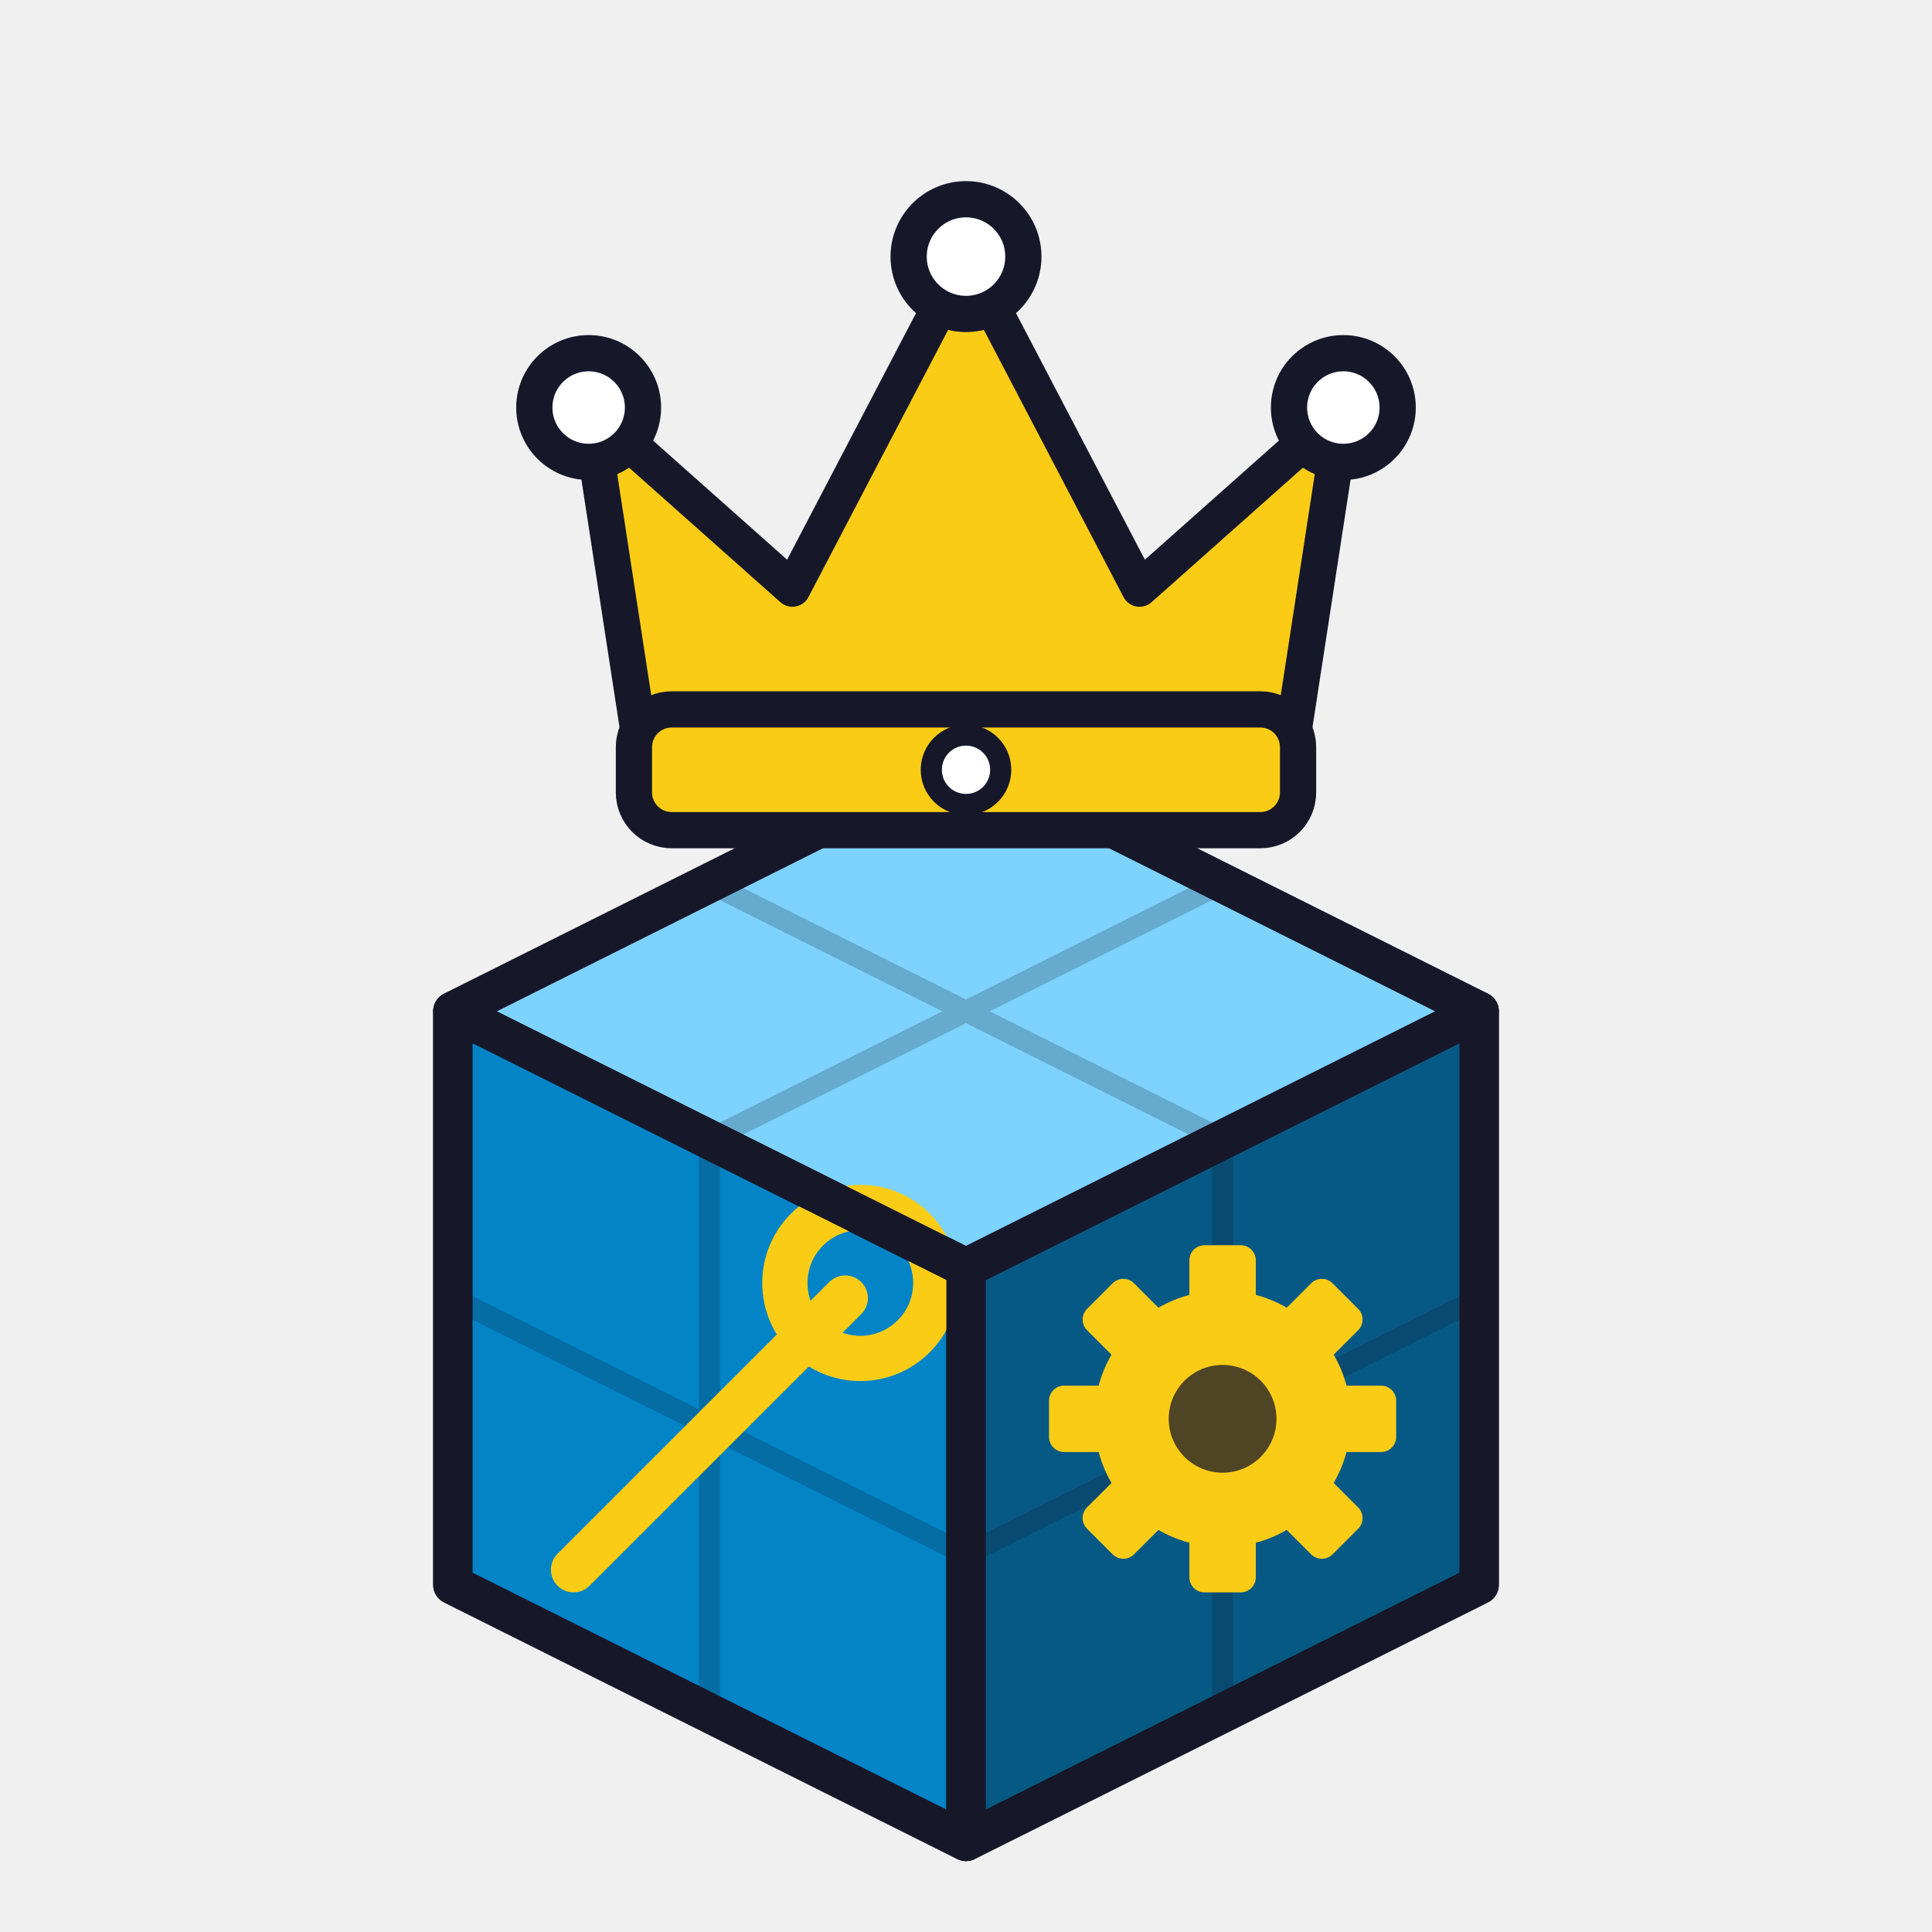
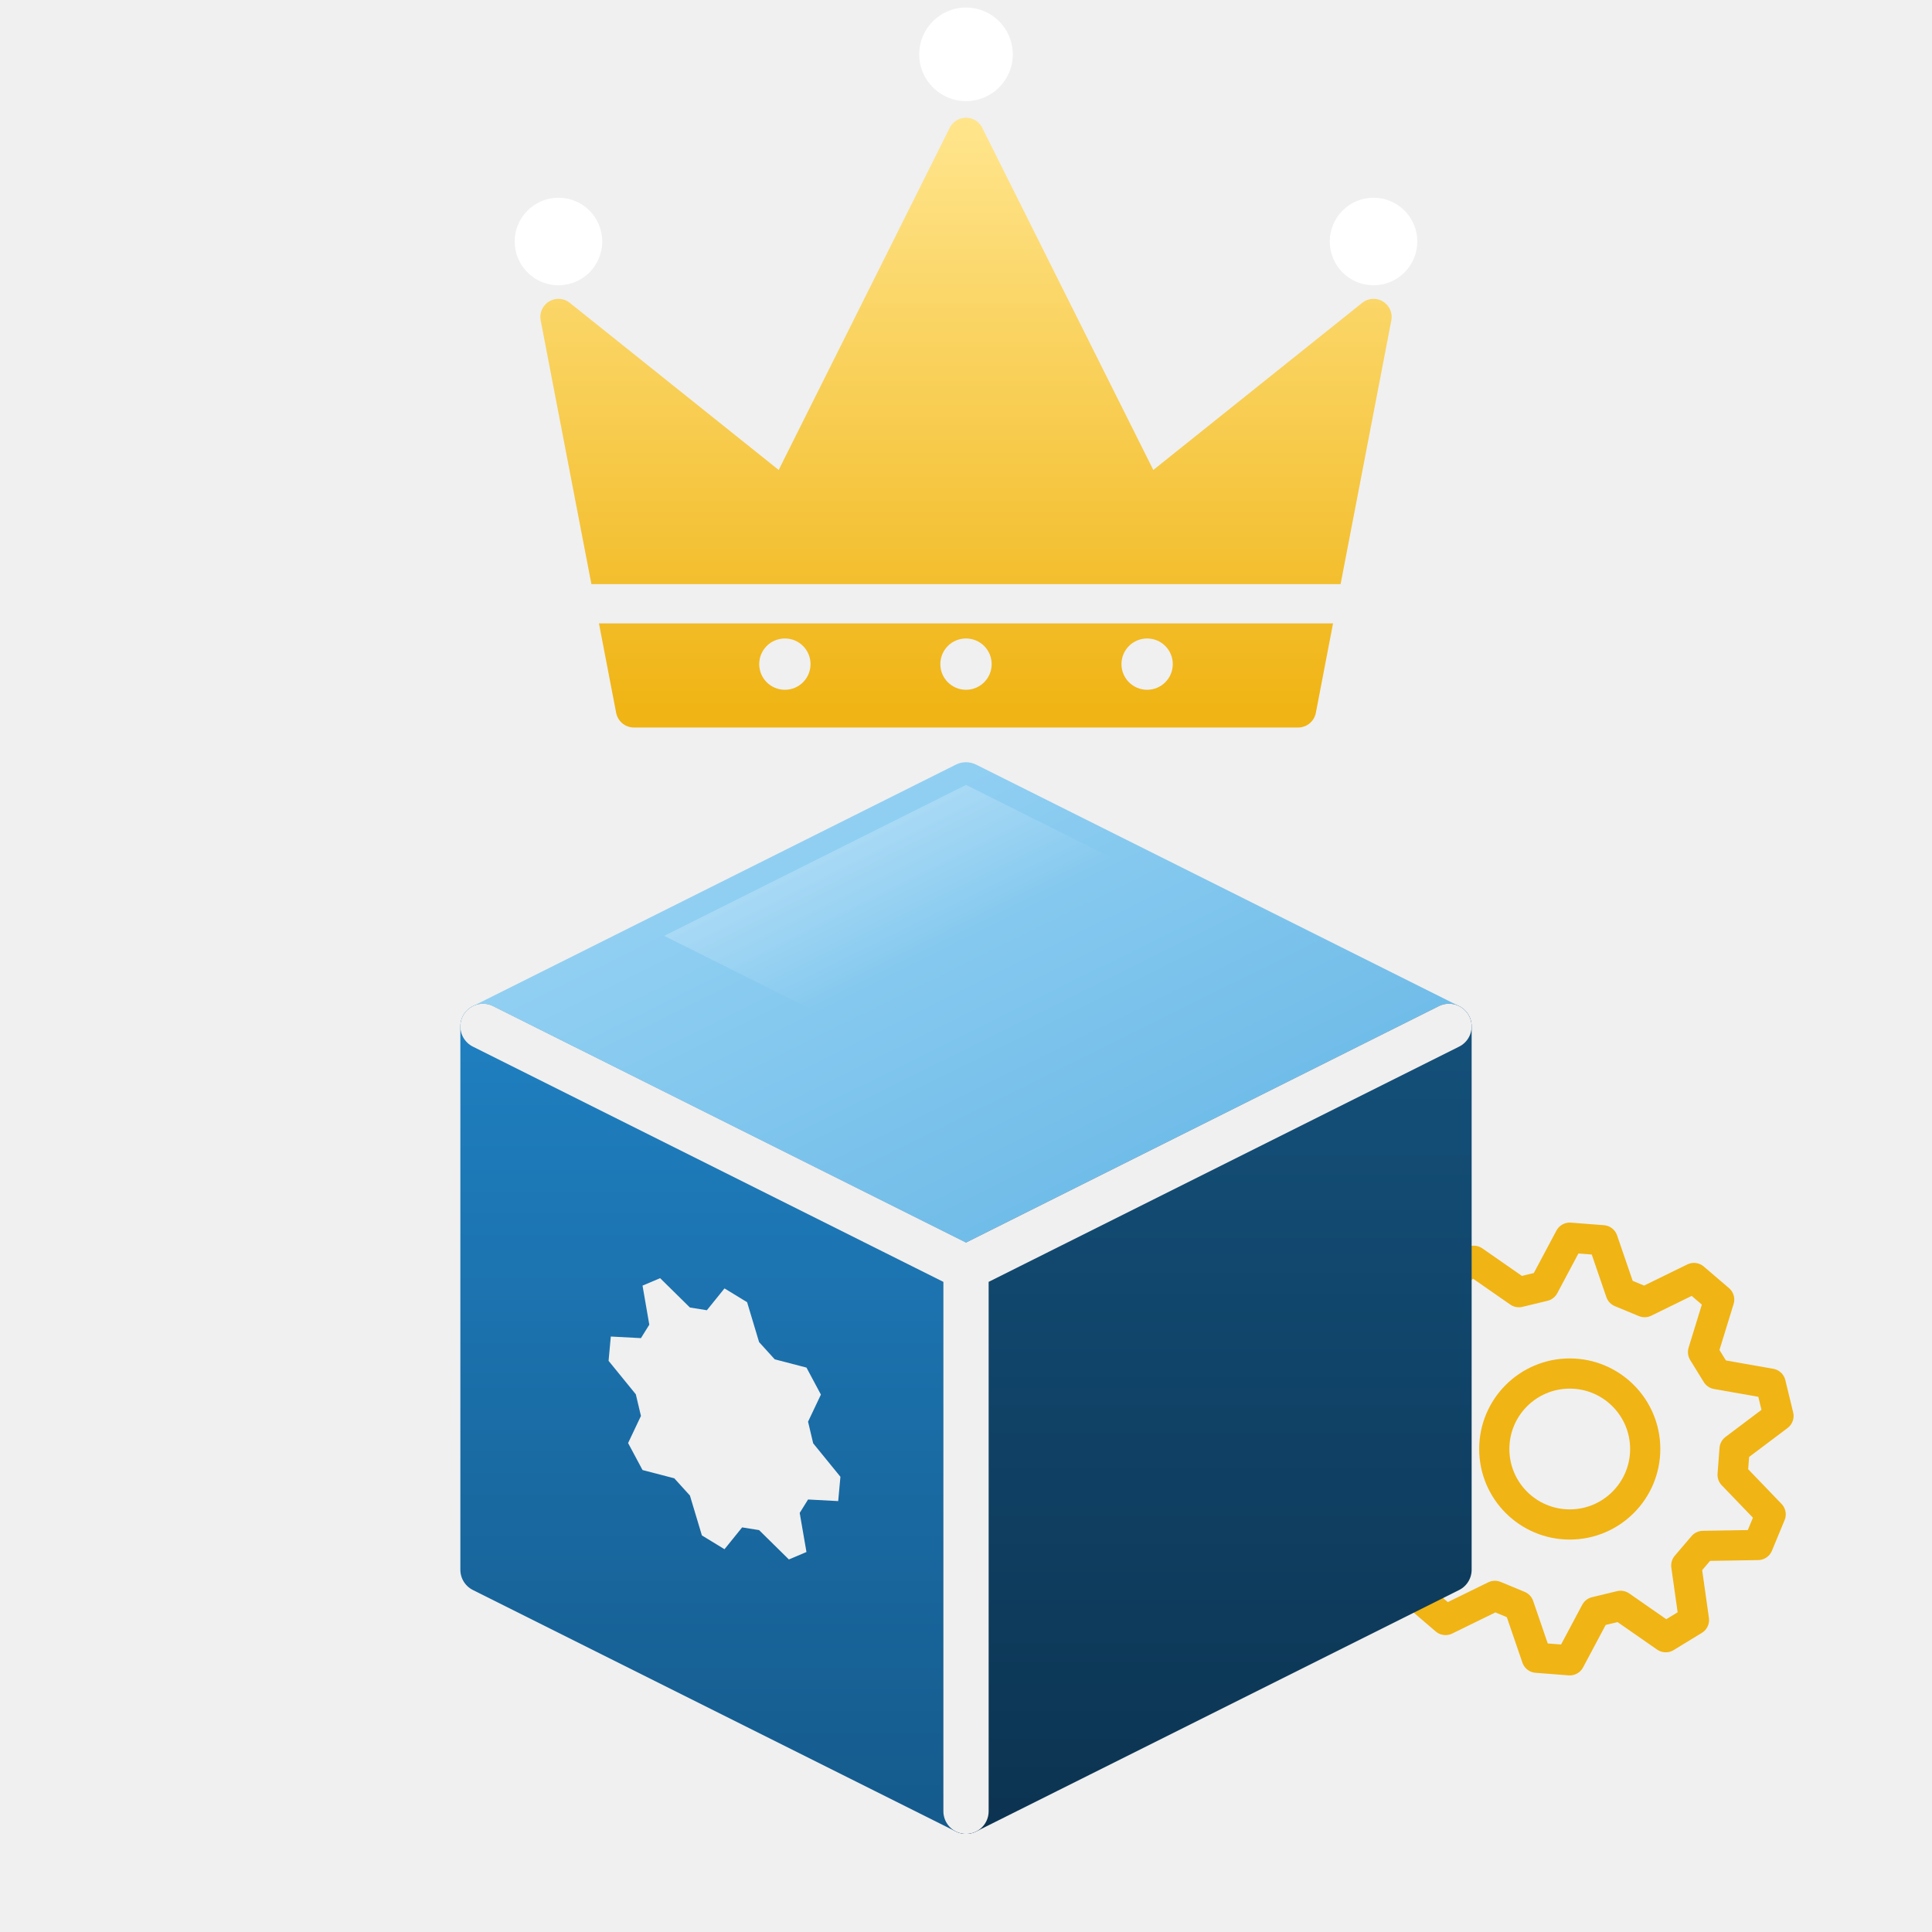
- <svg xmlns="http://www.w3.org/2000/svg" viewBox="0 0 128 128" width="128" height="128" role="img" aria-labelledby="t">
-   <g stroke="#16182a" stroke-width="2.6" stroke-linejoin="round">
-     <path d="M30,67 L64,84 L64,122 L30,105 Z" fill="#0284c7" />
-     <path d="M64,84 L98,67 L98,105 L64,122 Z" fill="#075985" />
-     <path d="M64,50 L98,67 L64,84 L30,67 Z" fill="#7dd3fc" />
+ <svg xmlns="http://www.w3.org/2000/svg" viewBox="0 0 128 128" width="128" height="128" role="img" aria-label="Block Master, Labor Day">
+   <defs>
+     <linearGradient id="labor-top" x1="0" y1="0" x2="1" y2="1">
+       <stop offset="0" stop-color="#9fd8f7" />
+       <stop offset="1" stop-color="#5fb2e3" />
+     </linearGradient>
+     <linearGradient id="labor-left" x1="0" y1="0" x2="0" y2="1">
+       <stop offset="0" stop-color="#1f7fc0" />
+       <stop offset="1" stop-color="#155b8d" />
+     </linearGradient>
+     <linearGradient id="labor-right" x1="0" y1="0" x2="0" y2="1">
+       <stop offset="0" stop-color="#14507a" />
+       <stop offset="1" stop-color="#0c3452" />
+     </linearGradient>
+     <linearGradient id="labor-crown" x1="0" y1="0" x2="0" y2="1">
+       <stop offset="0" stop-color="#ffe48a" />
+       <stop offset="1" stop-color="#f0b414" />
+     </linearGradient>
+     <linearGradient id="labor-sheen" x1="0" y1="0" x2="1" y2="1">
+       <stop offset="0" stop-color="#ffffff" stop-opacity="0.45" />
+       <stop offset="0.5" stop-color="#ffffff" stop-opacity="0" />
+     </linearGradient>
+     <mask id="labor-cube" maskUnits="userSpaceOnUse" x="0" y="0" width="128" height="128">
+       <rect width="128" height="128" fill="white" />
+       <path d="M32,68 L64,84 L96,68 M64,84 L64,120" stroke="black" stroke-width="3" stroke-linecap="round" stroke-linejoin="round" fill="none" />
+       <g transform="matrix(0.32 0.16 0 0.36 32 68)">
+         <path d="M50,26 L54.68,26.46 L57.16,32.7 L60.4,34.43 L66.97,33.03 L69.96,36.67 L67.3,42.84 L68.36,46.35 L74,50 L73.54,54.68 L67.3,57.16 L65.57,60.4 L66.97,66.97 L63.33,69.96 L57.16,67.3 L53.65,68.36 L50,74 L45.32,73.54 L42.84,67.3 L39.6,65.57 L33.03,66.97 L30.04,63.33 L32.7,57.16 L31.64,53.65 L26,50 L26.46,45.32 L32.7,42.84 L34.43,39.6 L33.03,33.03 L36.67,30.04 L42.84,32.7 L46.35,31.64 Z" fill="black" />
+       </g>
+     </mask>
+     <mask id="labor-crownm" maskUnits="userSpaceOnUse" x="0" y="0" width="128" height="128">
+       <rect width="128" height="128" fill="white" />
+       <path d="M38,40 L90,40" stroke="black" stroke-width="2.6" />
+       <circle cx="52" cy="44" r="1.7" fill="black" />
+       <circle cx="64" cy="44" r="1.7" fill="black" />
+       <circle cx="76" cy="44" r="1.7" fill="black" />
+     </mask>
+   </defs>
+   <path d="M104,82 L106.19,82.17 L107.37,85.61 L108.96,86.27 L112.23,84.67 L113.9,86.1 L112.83,89.58 L113.73,91.04 L117.31,91.67 L117.83,93.81 L114.92,96 L114.79,97.71 L117.31,100.33 L116.47,102.36 L112.83,102.42 L111.72,103.72 L112.23,107.33 L110.36,108.47 L107.37,106.39 L105.71,106.79 L104,110 L101.81,109.83 L100.63,106.39 L99.04,105.73 L95.77,107.33 L94.1,105.9 L95.17,102.42 L94.27,100.96 L90.69,100.33 L90.17,98.19 L93.08,96 L93.21,94.29 L90.69,91.67 L91.53,89.64 L95.17,89.58 L96.28,88.28 L95.77,84.67 L97.64,83.53 L100.63,85.61 L102.29,85.21 Z" fill="none" stroke="#f0b414" stroke-width="2" stroke-linejoin="round" />
+   <circle cx="104" cy="96" r="5" fill="none" stroke="#f0b414" stroke-width="2" />
+   <g mask="url(#labor-cube)" stroke-linejoin="round">
+     <path d="M32,68 L64,52 L96,68 L64,84 Z" fill="url(#labor-top)" stroke="url(#labor-top)" stroke-width="3" />
+     <path d="M32,68 L64,84 L64,120 L32,104 Z" fill="url(#labor-left)" stroke="url(#labor-left)" stroke-width="3" />
+     <path d="M64,84 L96,68 L96,104 L64,120 Z" fill="url(#labor-right)" stroke="url(#labor-right)" stroke-width="3" />
+     <g transform="matrix(0.32 0.16 0 0.36 32 68)">
+       <circle cx="50" cy="50" r="7" fill="#f0b414" />
+     </g>
+     <path d="M44,62 L64,52 L84,62 L64,72 Z" fill="url(#labor-sheen)" />
  </g>
-   <g stroke="#16182a" stroke-opacity="0.22" stroke-width="1.4" fill="none">
-     <path d="M47,58.5 L81,75.5 M81,58.5 L47,75.5" />
-     <path d="M47,75.5 L47,113.5 M30,86 L64,103" />
-     <path d="M81,75.5 L81,113.5 M64,103 L98,86" />
+   <g mask="url(#labor-crownm)" stroke-linejoin="round">
+     <path d="M42,47 L37,21 L52,33 L64,9 L76,33 L91,21 L86,47 Z" fill="url(#labor-crown)" stroke="url(#labor-crown)" stroke-width="2.4" />
  </g>
-   <rect x="78.8" y="82.5" width="4.4" height="6" rx="1" fill="#facc15" transform="rotate(0 81 94)" />
-   <rect x="78.8" y="82.5" width="4.4" height="6" rx="1" fill="#facc15" transform="rotate(45 81 94)" />
-   <rect x="78.8" y="82.5" width="4.4" height="6" rx="1" fill="#facc15" transform="rotate(90 81 94)" />
-   <rect x="78.8" y="82.5" width="4.4" height="6" rx="1" fill="#facc15" transform="rotate(135 81 94)" />
-   <rect x="78.8" y="82.5" width="4.4" height="6" rx="1" fill="#facc15" transform="rotate(180 81 94)" />
-   <rect x="78.8" y="82.5" width="4.4" height="6" rx="1" fill="#facc15" transform="rotate(225 81 94)" />
-   <rect x="78.8" y="82.5" width="4.4" height="6" rx="1" fill="#facc15" transform="rotate(270 81 94)" />
-   <rect x="78.8" y="82.5" width="4.4" height="6" rx="1" fill="#facc15" transform="rotate(315 81 94)" />
-   <circle cx="81" cy="94" r="8.5" fill="#facc15" />
-   <circle cx="81" cy="94" r="3.57" fill="#16182a" opacity="0.75" />
-   <g stroke="#facc15" stroke-width="3" stroke-linecap="round">
-     <path d="M38,104 L56,86" />
-   </g>
-   <circle cx="57" cy="85" r="5" fill="none" stroke="#facc15" stroke-width="3" />
-   <path d="M64,50 L98,67 L64,84 L30,67 Z M30,67 L64,84 L64,122 L30,105 Z M64,84 L98,67 L98,105 L64,122 Z" fill="none" stroke="#16182a" stroke-width="2.6" stroke-linejoin="round" />
-   <g transform="translate(0 6)">
-     <g stroke="#16182a" stroke-width="2.4" stroke-linejoin="round">
-       <path d="M43,47 L39,21 L52.5,33 L64,11 L75.5,33 L89,21 L85,47 Z" fill="#facc15" />
-       <rect x="42" y="41" width="44" height="8" rx="2.5" fill="#facc15" />
-       <circle cx="39" cy="21" r="3.6" fill="#ffffff" />
-       <circle cx="64" cy="11" r="3.8" fill="#ffffff" />
-       <circle cx="89" cy="21" r="3.6" fill="#ffffff" />
-     </g>
-     <circle cx="64" cy="45" r="2.3" fill="#ffffff" stroke="#16182a" stroke-width="1.4" />
-   </g>
+   <circle cx="37" cy="16" r="2.9" fill="#ffffff" />
+   <circle cx="64" cy="3.6" r="3.1" fill="#ffffff" />
+   <circle cx="91" cy="16" r="2.9" fill="#ffffff" />
</svg>
